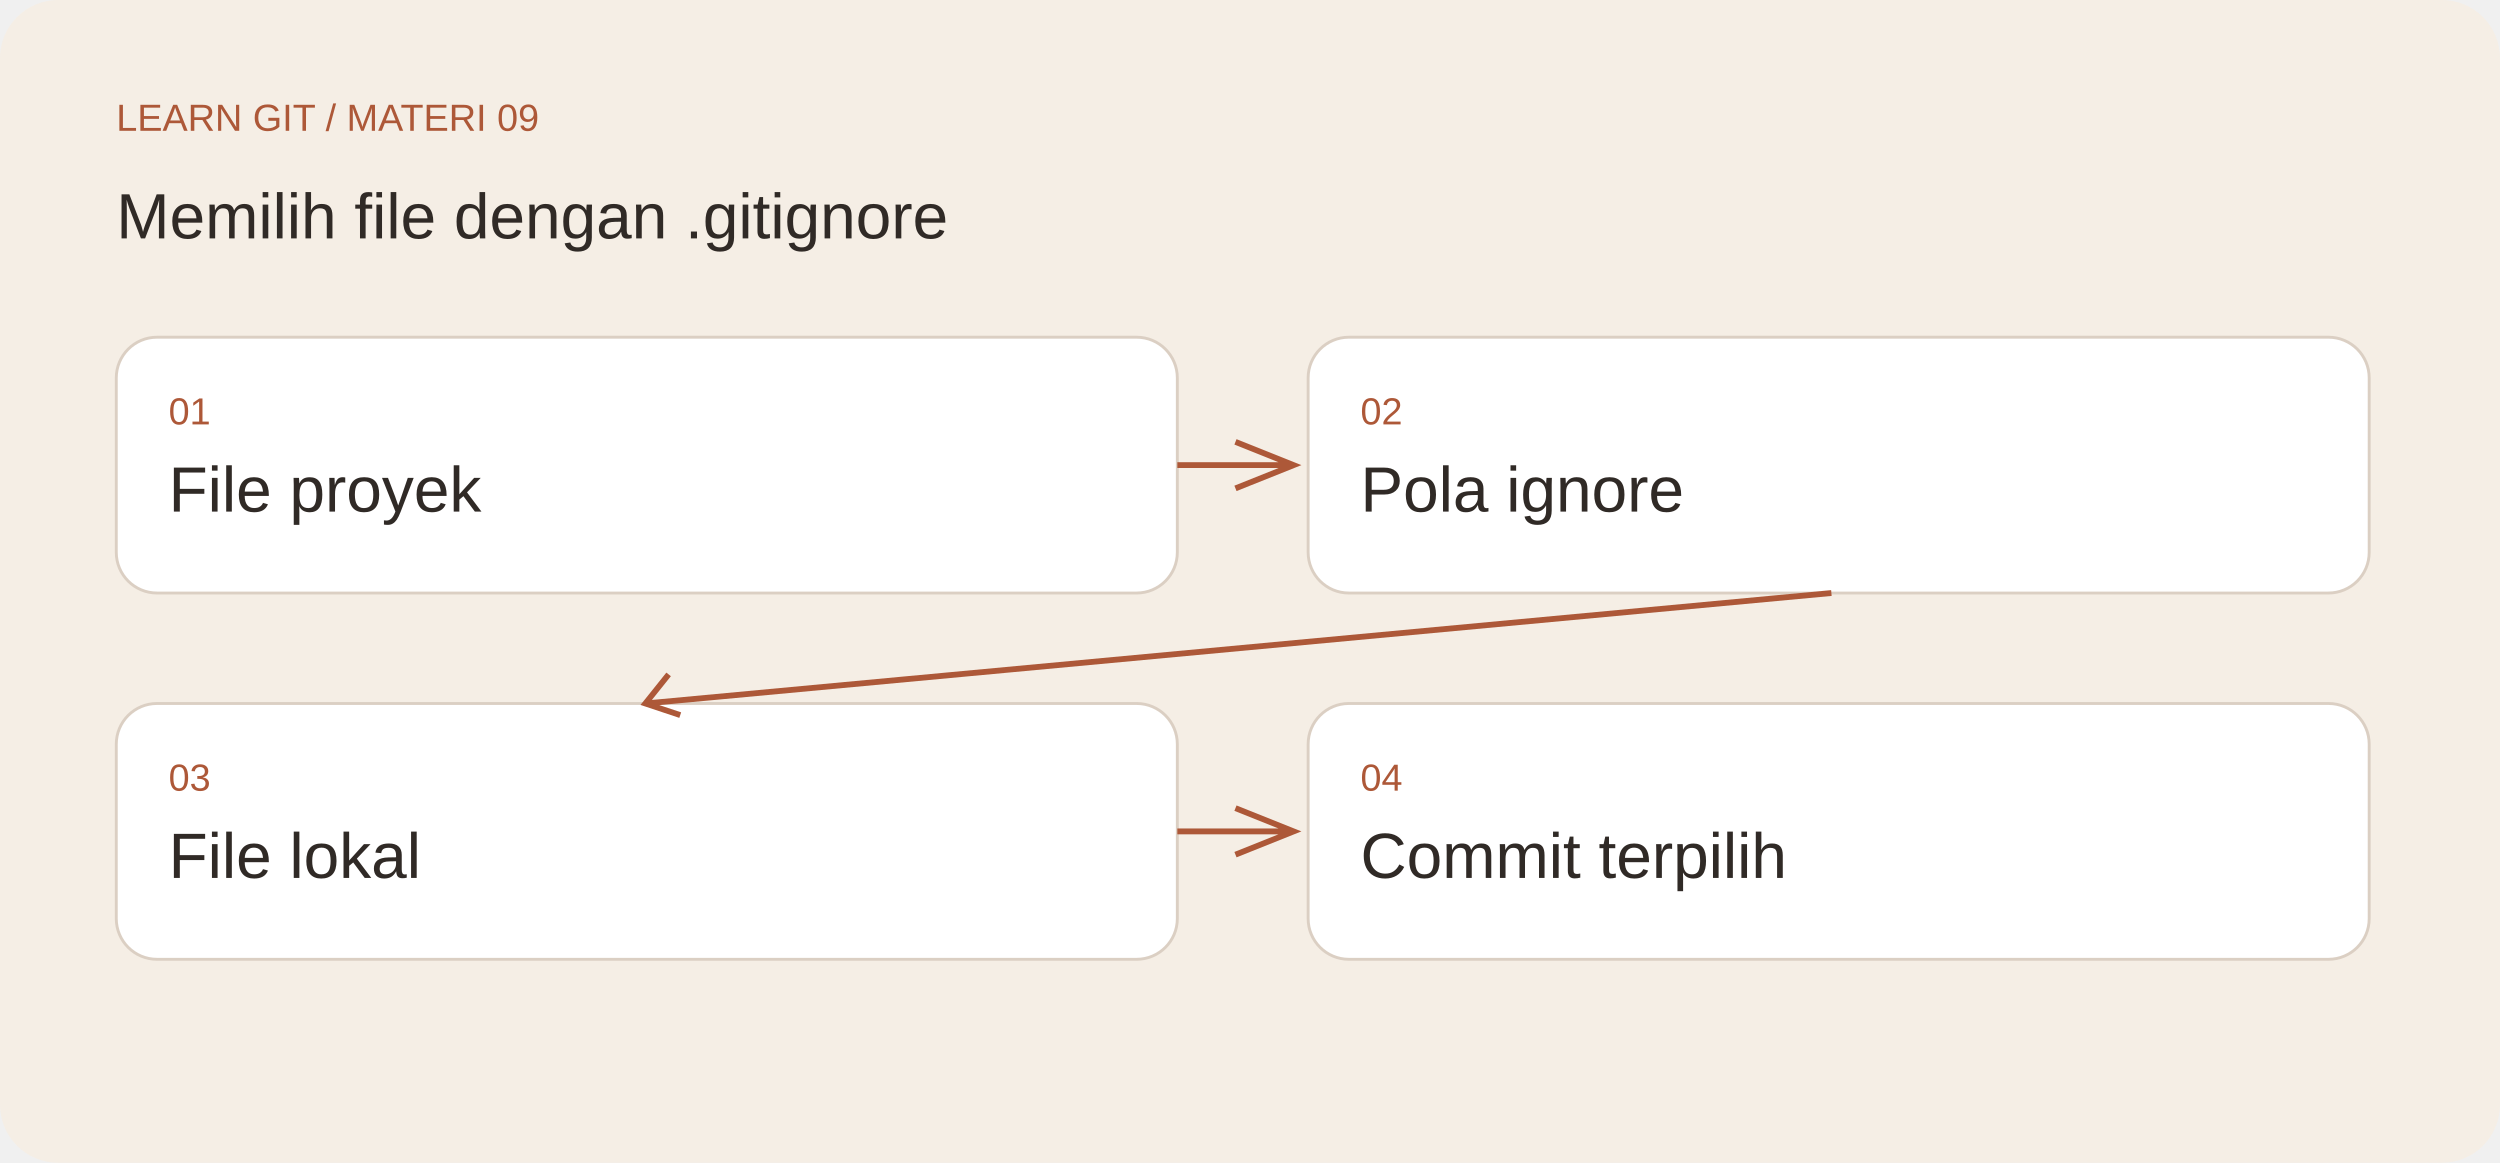
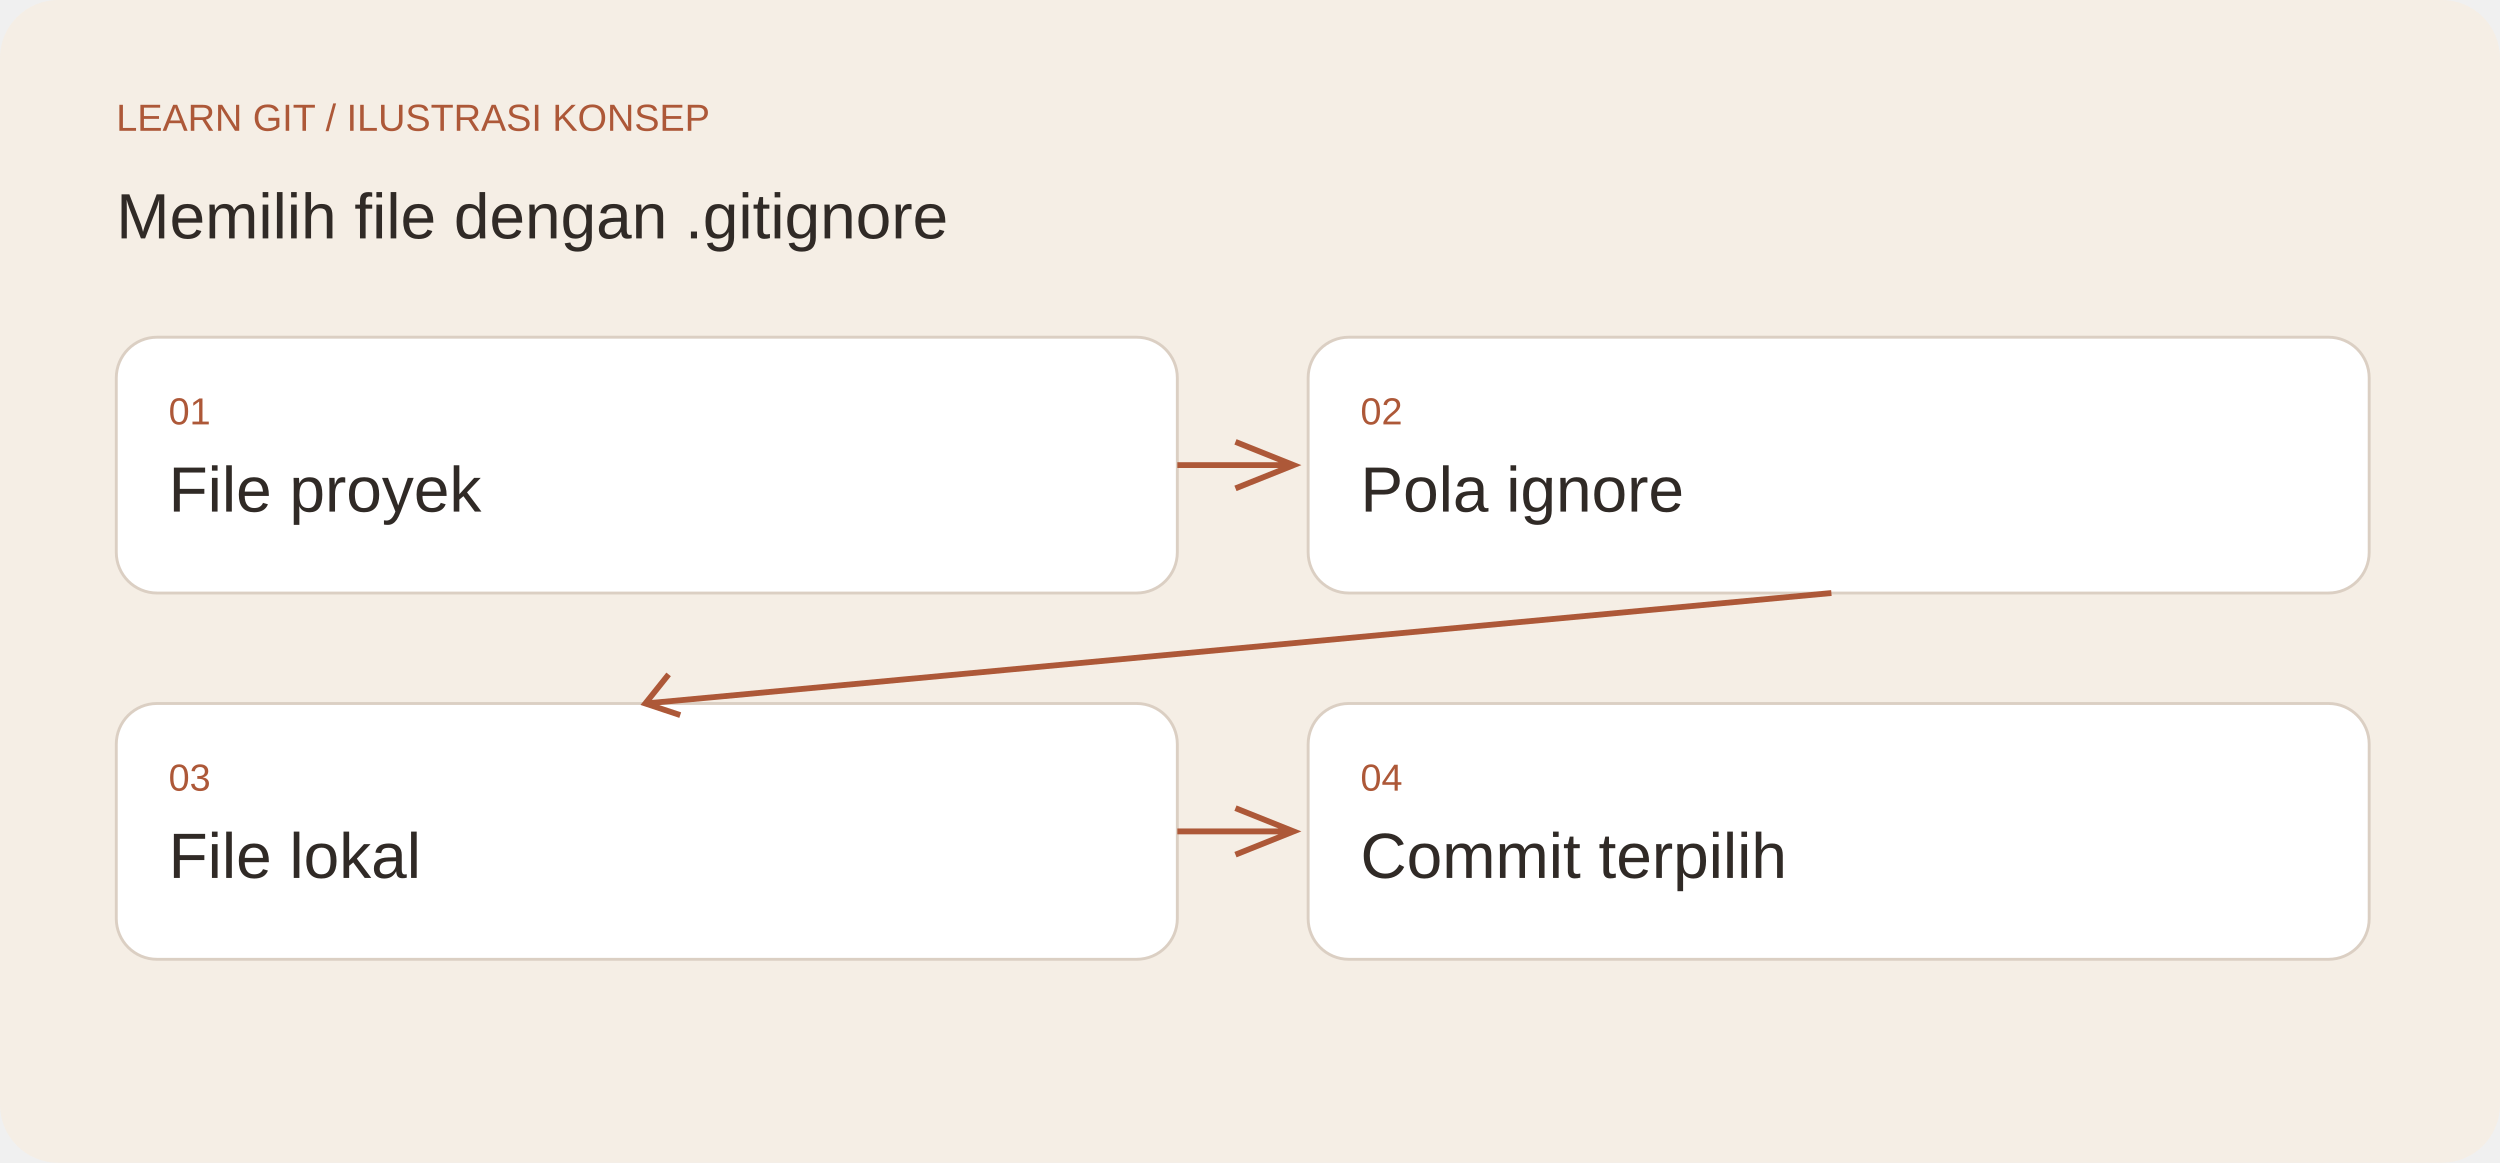
<svg xmlns="http://www.w3.org/2000/svg" width="860" height="400" viewBox="0 0 860 400">
  <rect width="860" height="400" rx="20" fill="#f5eee5" />
  <g font-family="Arial,sans-serif">
-     <text x="40" y="45" font-size="13" fill="#ad5838">LEARN GIT / MATERI 09</text>
+     <text x="40" y="45" font-size="13" fill="#ad5838">LEARN GIT / ILUSTRASI KONSEP</text>
    <text x="40" y="82" font-size="22" fill="#302a26">Memilih file dengan .gitignore</text>
    <rect x="40" y="116" width="365" height="88" rx="14" fill="white" stroke="#dbcfc3" />
    <text x="58" y="146" font-size="13" fill="#ad5838">01</text>
    <text x="58" y="176" font-size="22" fill="#302a26">File proyek</text>
    <rect x="450" y="116" width="365" height="88" rx="14" fill="white" stroke="#dbcfc3" />
    <text x="468" y="146" font-size="13" fill="#ad5838">02</text>
    <text x="468" y="176" font-size="22" fill="#302a26">Pola ignore</text>
    <rect x="40" y="242" width="365" height="88" rx="14" fill="white" stroke="#dbcfc3" />
    <text x="58" y="272" font-size="13" fill="#ad5838">03</text>
    <text x="58" y="302" font-size="22" fill="#302a26">File lokal</text>
    <rect x="450" y="242" width="365" height="88" rx="14" fill="white" stroke="#dbcfc3" />
    <text x="468" y="272" font-size="13" fill="#ad5838">04</text>
    <text x="468" y="302" font-size="22" fill="#302a26">Commit terpilih</text>
    <path d="M405 160h40m-20-8 20 8-20 8M630 204L222 242m8-10-8 10 12 4M405 286h40m-20-8 20 8-20 8" fill="none" stroke="#ad5838" stroke-width="2" />
  </g>
</svg>
